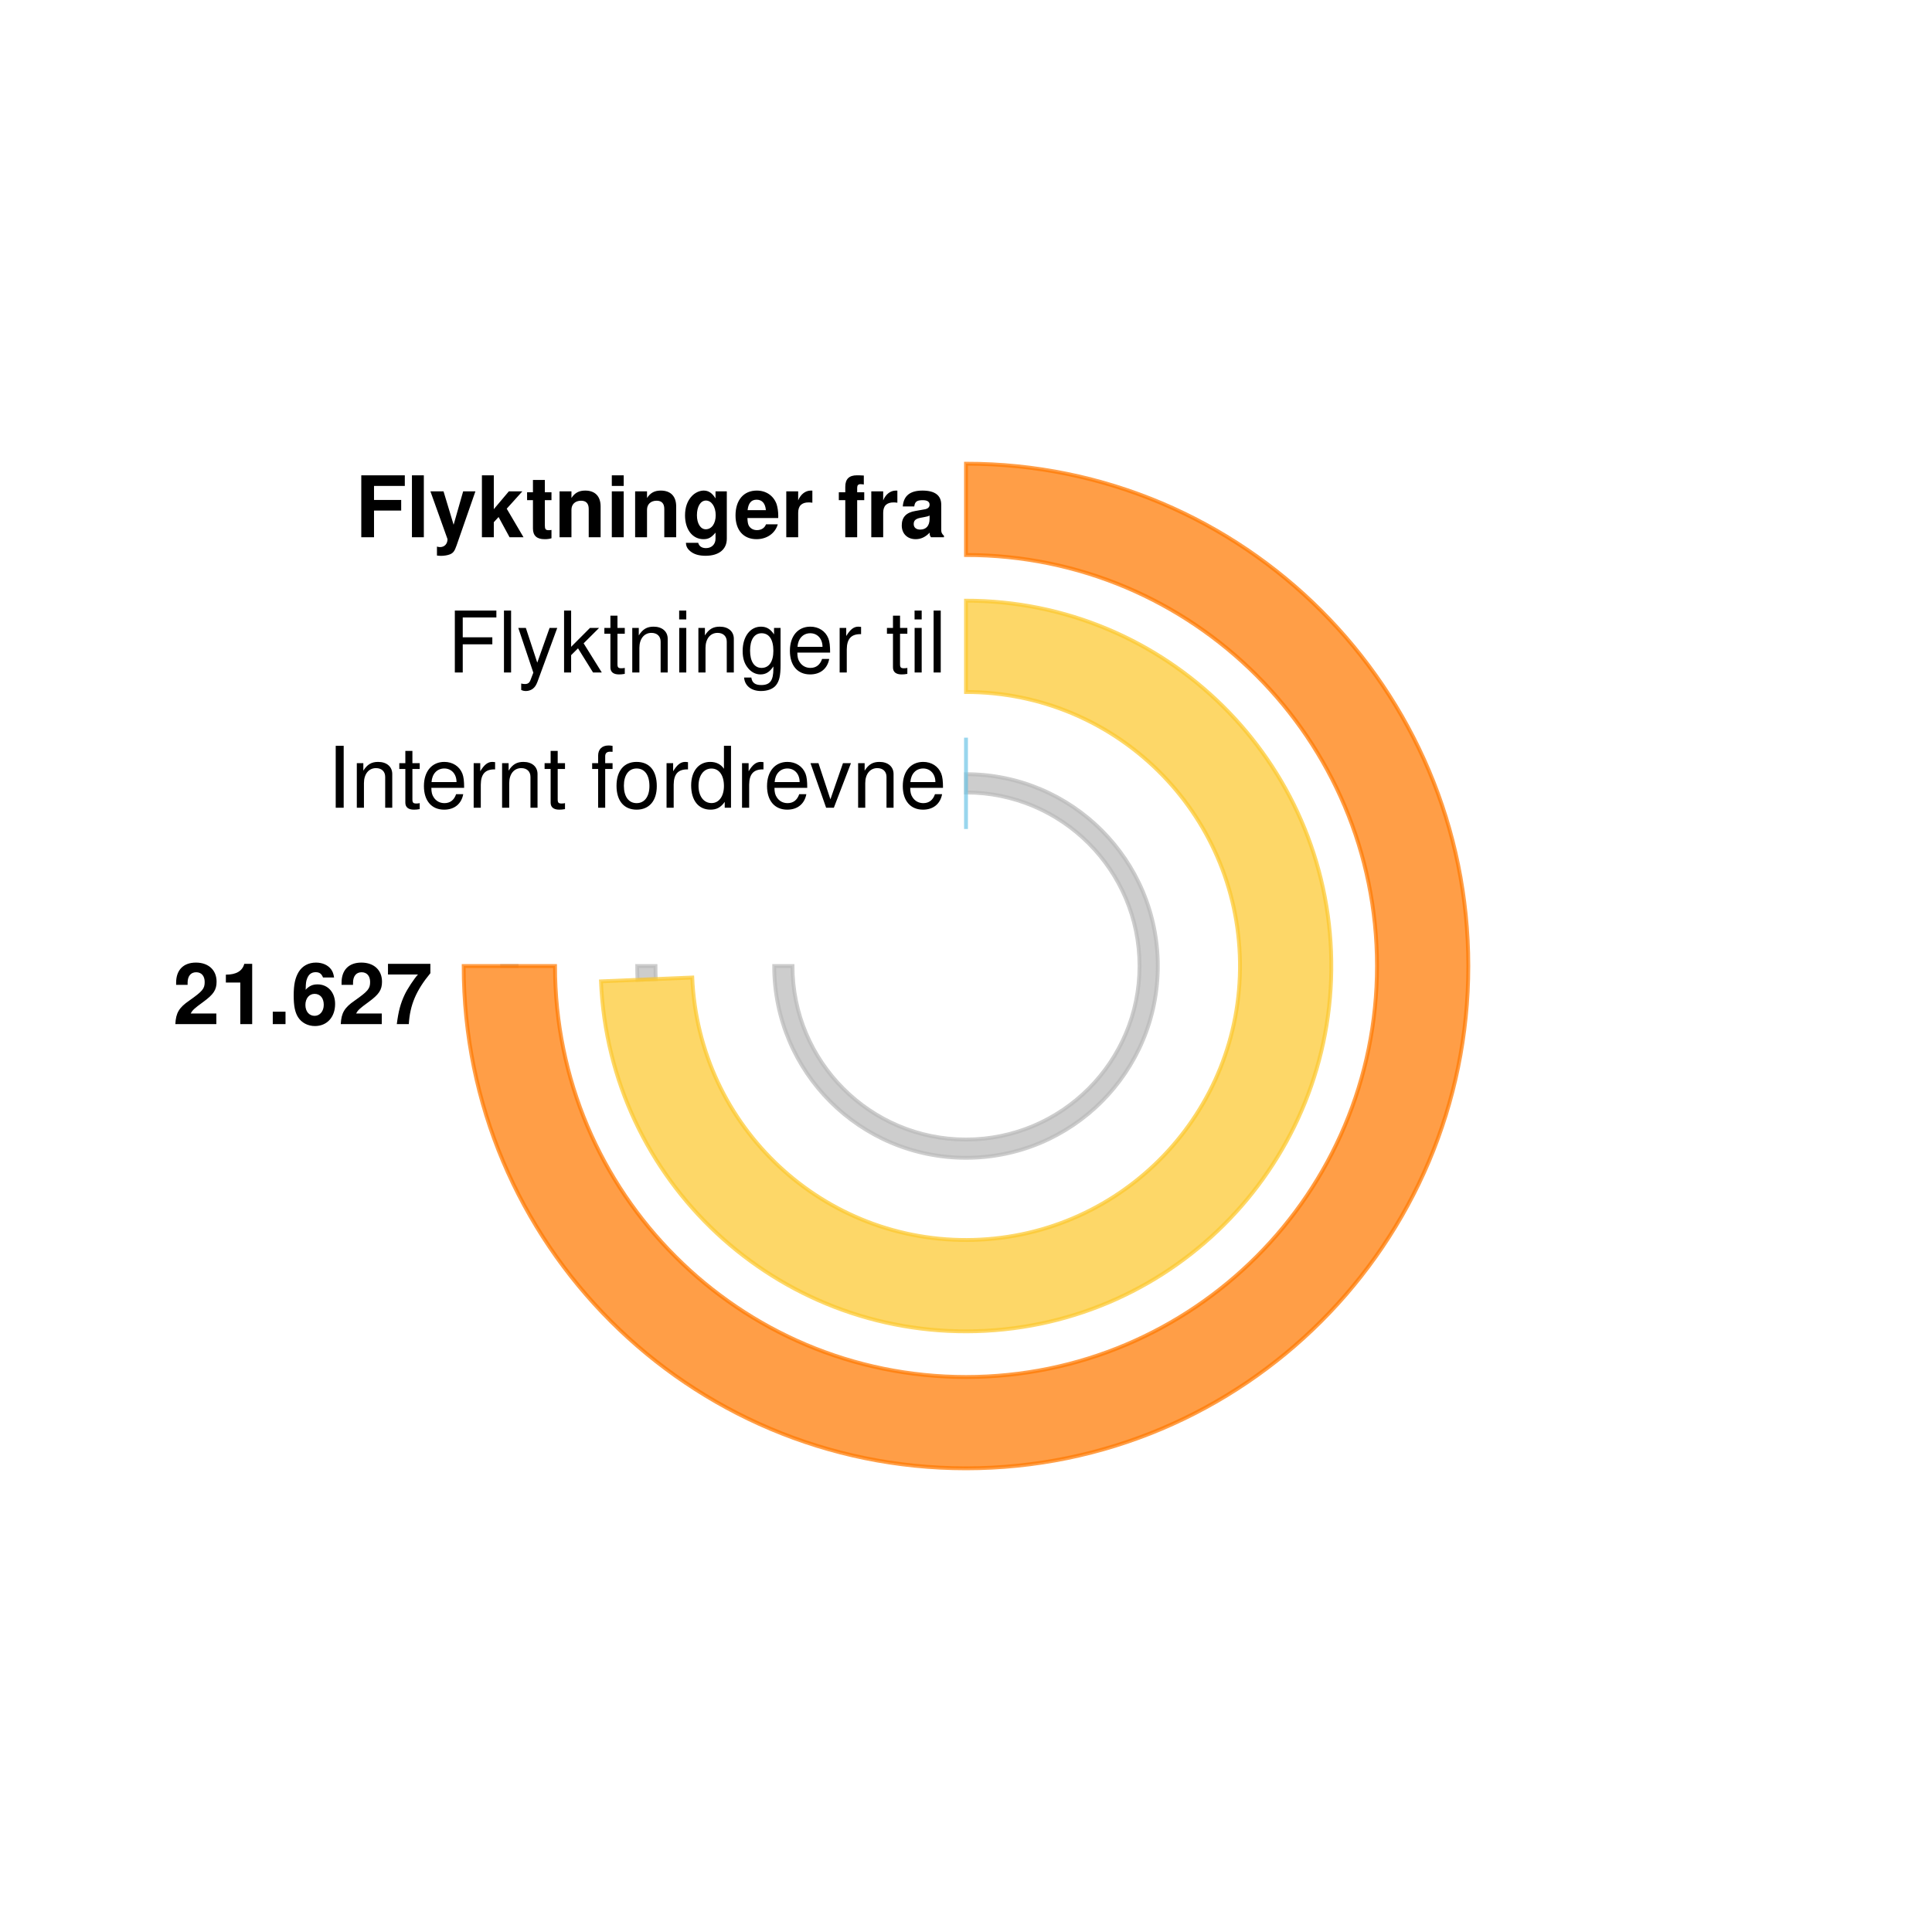
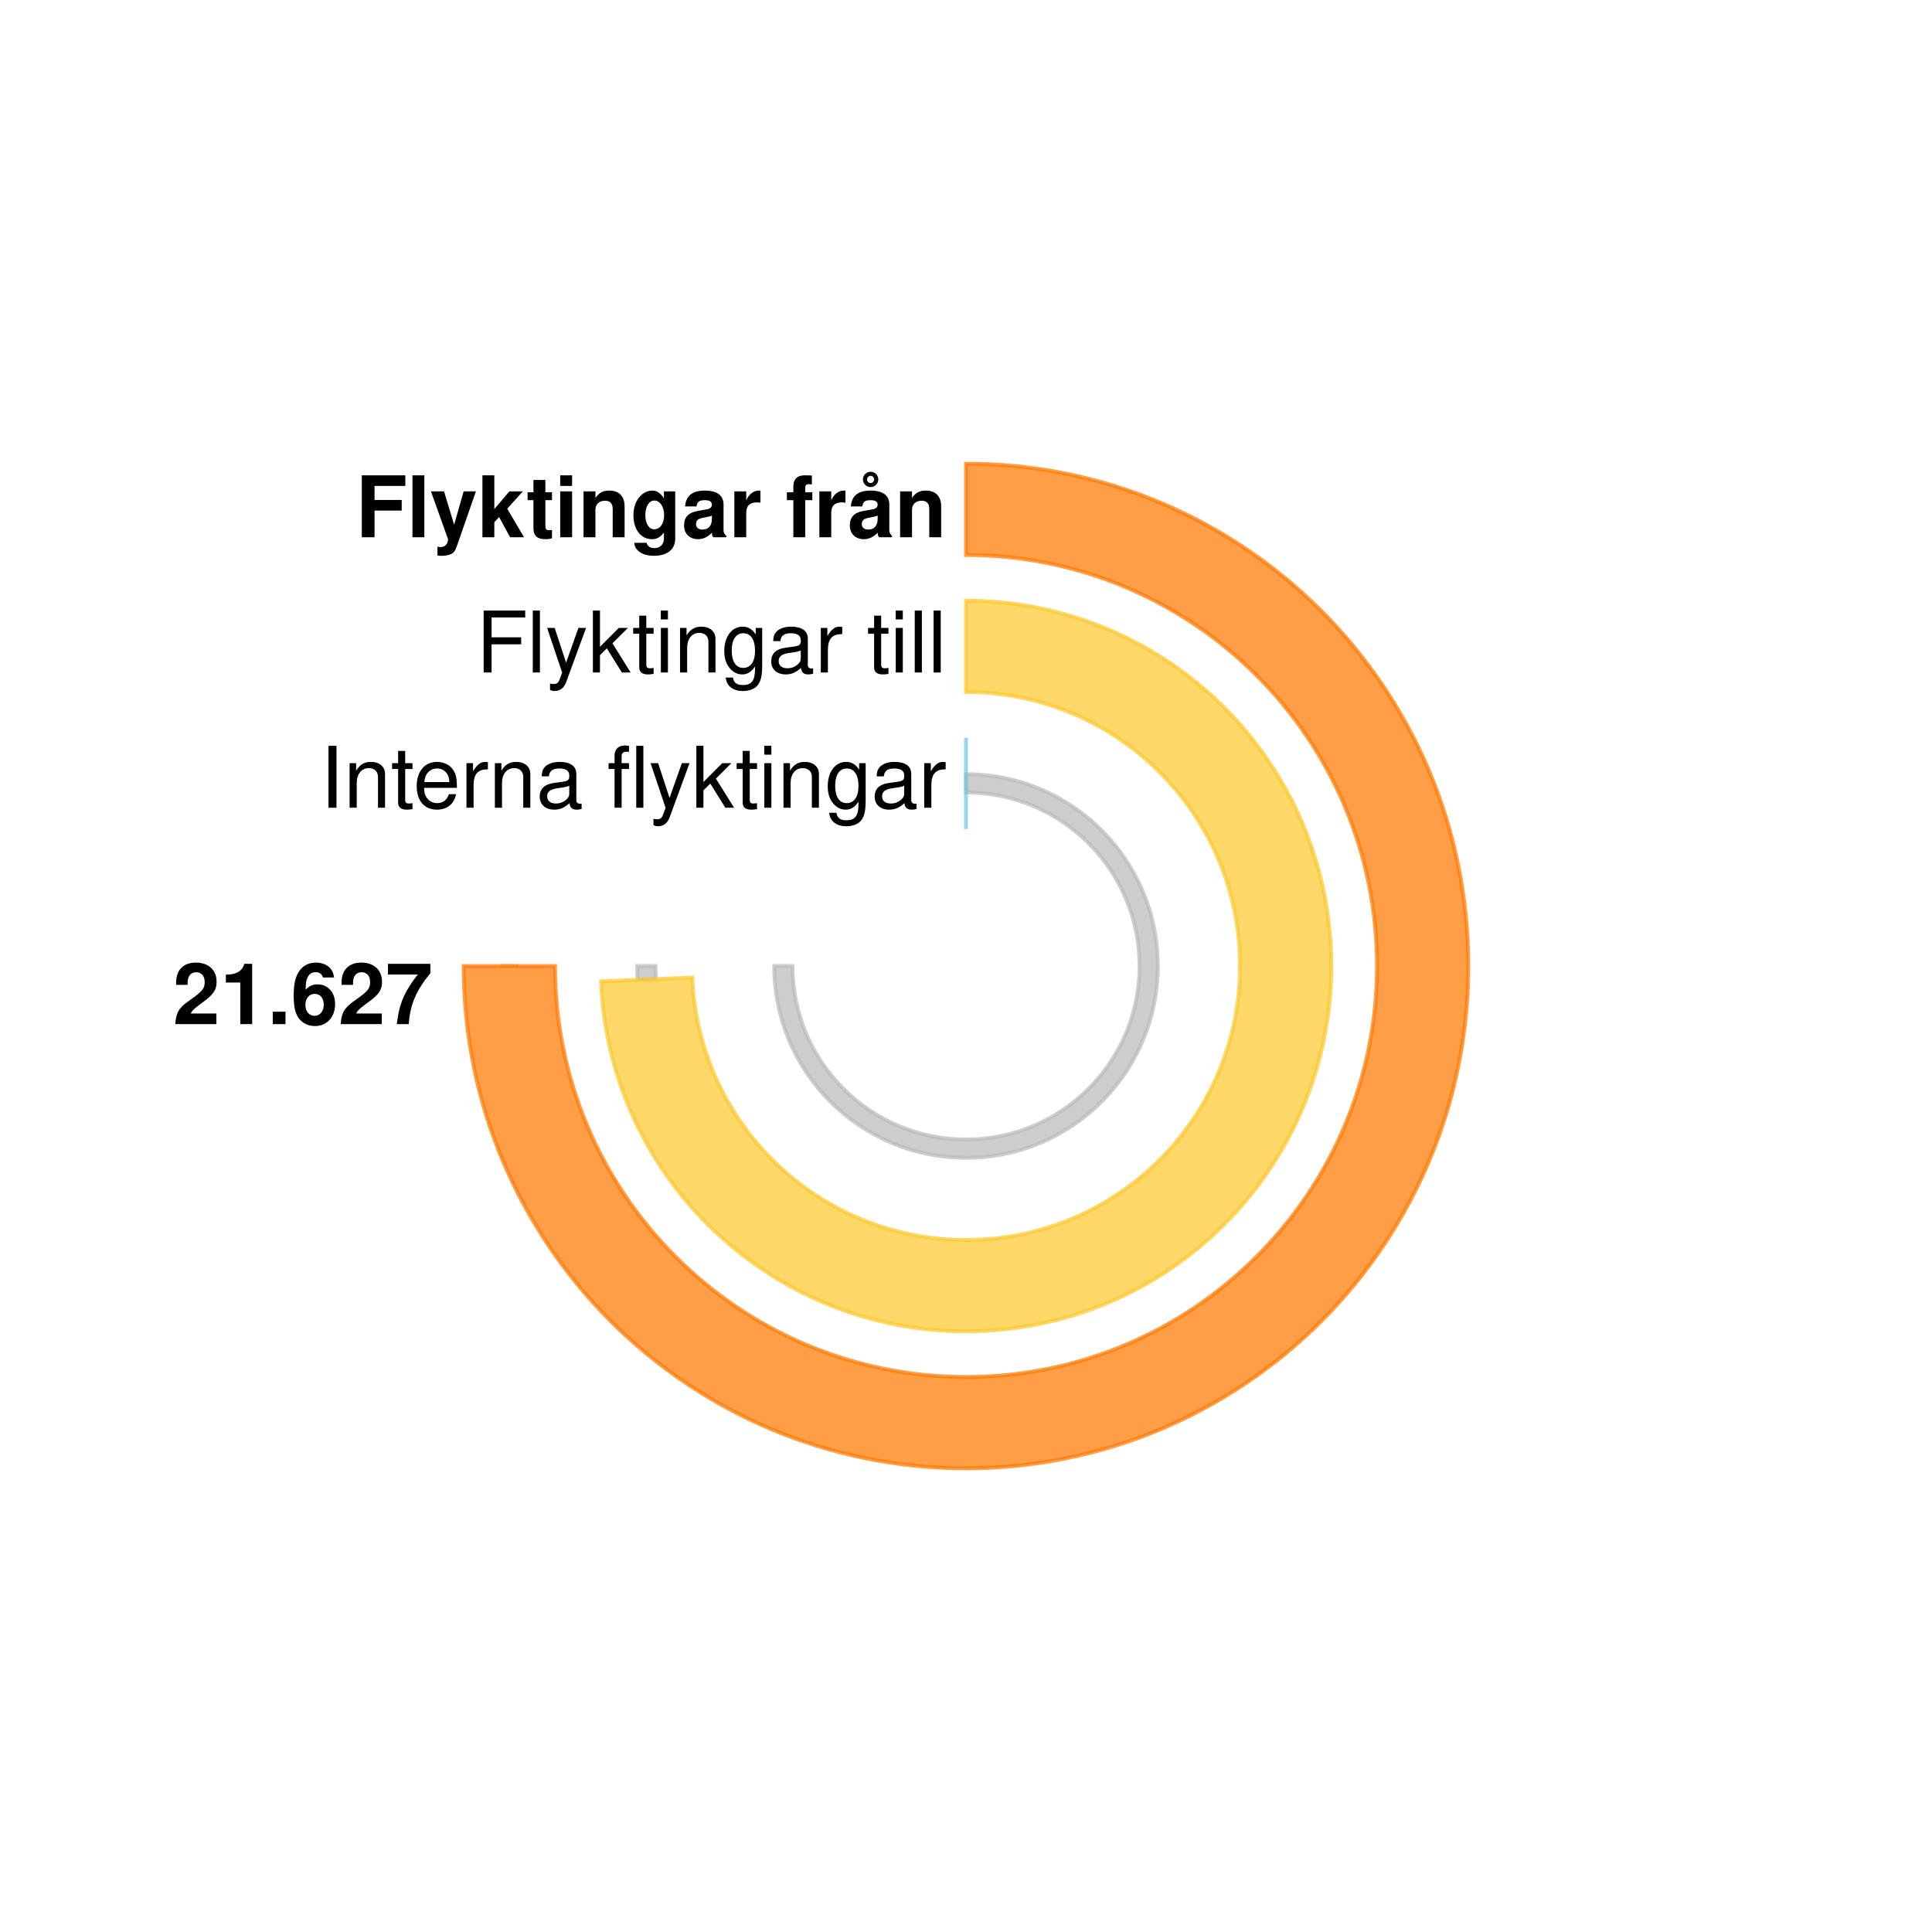
<svg xmlns="http://www.w3.org/2000/svg" role="img" class="rv-xy-plot__inner" width="500" height="500">
  <g class="rv-xy-plot__series rv-xy-plot__series--arc " opacity="1" pointer-events="all" transform="translate(250,250)">
    <path class="rv-xy-plot__series rv-xy-plot__series--arc-path  " d="M3.03935069242934e-15,-49.636A49.636,49.636,0,1,1,-49.636,6.07870138485868e-15L-44.909,5.499777443443567e-15A44.909,44.909,0,1,0,2.7498887217217836e-15,-44.909Z" style="opacity: 1; stroke: rgba(186, 186, 186, 0.72); fill: rgba(186, 186, 186, 0.72);" />
    <path class="rv-xy-plot__series rv-xy-plot__series--arc-path  " d="M-85.016,3.577A85.091,85.091,0,0,1,-85.091,1.0420630945472023e-14L-80.364,9.84170700405691e-15A80.364,80.364,0,0,0,-80.293,3.379Z" style="opacity: 1; stroke: rgba(186, 186, 186, 0.72); fill: rgba(186, 186, 186, 0.72);" />
    <path class="rv-xy-plot__series rv-xy-plot__series--arc-path  " d="M-120.545,1.4762560506085366e-14L-115.818,1.4183636564670253e-14Z" style="opacity: 1; stroke: rgba(186, 186, 186, 0.72); fill: rgba(186, 186, 186, 0.72);" />
    <path class="rv-xy-plot__series rv-xy-plot__series--arc-path  " d="M3.618274633844452e-15,-59.091L2.1709647803066717e-15,-35.455Z" style="opacity: 1; stroke: rgba(114, 199, 231, 0.72); fill: rgba(114, 199, 231, 0.72);" />
    <path class="rv-xy-plot__series rv-xy-plot__series--arc-path  " d="M5.7892394141511244e-15,-94.545A94.545,94.545,0,1,1,-94.462,3.975L-70.846,2.981A70.909,70.909,0,1,0,4.341929560613344e-15,-70.909Z" style="opacity: 1; stroke: rgba(253, 200, 47, 0.72); fill: rgba(253, 200, 47, 0.72);" />
    <path class="rv-xy-plot__series rv-xy-plot__series--arc-path  " d="M7.960204194457796e-15,-130A130,130,0,1,1,-130,1.592040838891559e-14L-106.364,1.302578868184003e-14A106.364,106.364,0,1,0,6.512894340920015e-15,-106.364Z" style="opacity: 1; stroke: rgba(255, 121, 0, 0.72); fill: rgba(255, 121, 0, 0.72);" />
  </g>
  <g class="rv-xy-plot__series rv-xy-plot__series--label " transform="translate(120,0)" style="font-family: Helvetica; font-weight: normal; font-size: 22px;">
-     <text dominant-baseline="text-after-edge" class="rv-xy-plot__series--label-text" text-anchor="end" x="125" y="215" transform="rotate(0,125,215)">Internt fordrevne</text>
+     <text dominant-baseline="text-after-edge" class="rv-xy-plot__series--label-text" text-anchor="end" x="125" y="215" transform="rotate(0,125,215)">Interna flyktingar</text>
  </g>
  <g class="rv-xy-plot__series rv-xy-plot__series--label " transform="translate(120,0)" style="font-family: Helvetica; font-weight: normal; font-size: 22px;">
-     <text dominant-baseline="text-after-edge" class="rv-xy-plot__series--label-text" text-anchor="end" x="125" y="180" transform="rotate(0,125,180)">Flyktninger til</text>
+     <text dominant-baseline="text-after-edge" class="rv-xy-plot__series--label-text" text-anchor="end" x="125" y="180" transform="rotate(0,125,180)">Flyktingar till</text>
  </g>
  <g class="rv-xy-plot__series rv-xy-plot__series--label " transform="translate(120,0)" style="font-family: Helvetica; font-weight: bold; font-size: 22px;">
-     <text dominant-baseline="text-after-edge" class="rv-xy-plot__series--label-text" text-anchor="end" x="125" y="145" transform="rotate(0,125,145)">Flyktninger fra</text>
+     <text dominant-baseline="text-after-edge" class="rv-xy-plot__series--label-text" text-anchor="end" x="125" y="145" transform="rotate(0,125,145)">Flyktingar från</text>
  </g>
  <g class="rv-xy-plot__series rv-xy-plot__series--label " transform="translate(120,0)" style="font-family: Helvetica; font-weight: bold; font-size: 22px;">
    <text dominant-baseline="text-after-edge" class="rv-xy-plot__series--label-text" text-anchor="end" x="-8" y="271" transform="rotate(0,-8,271)">21.627</text>
  </g>
</svg>
